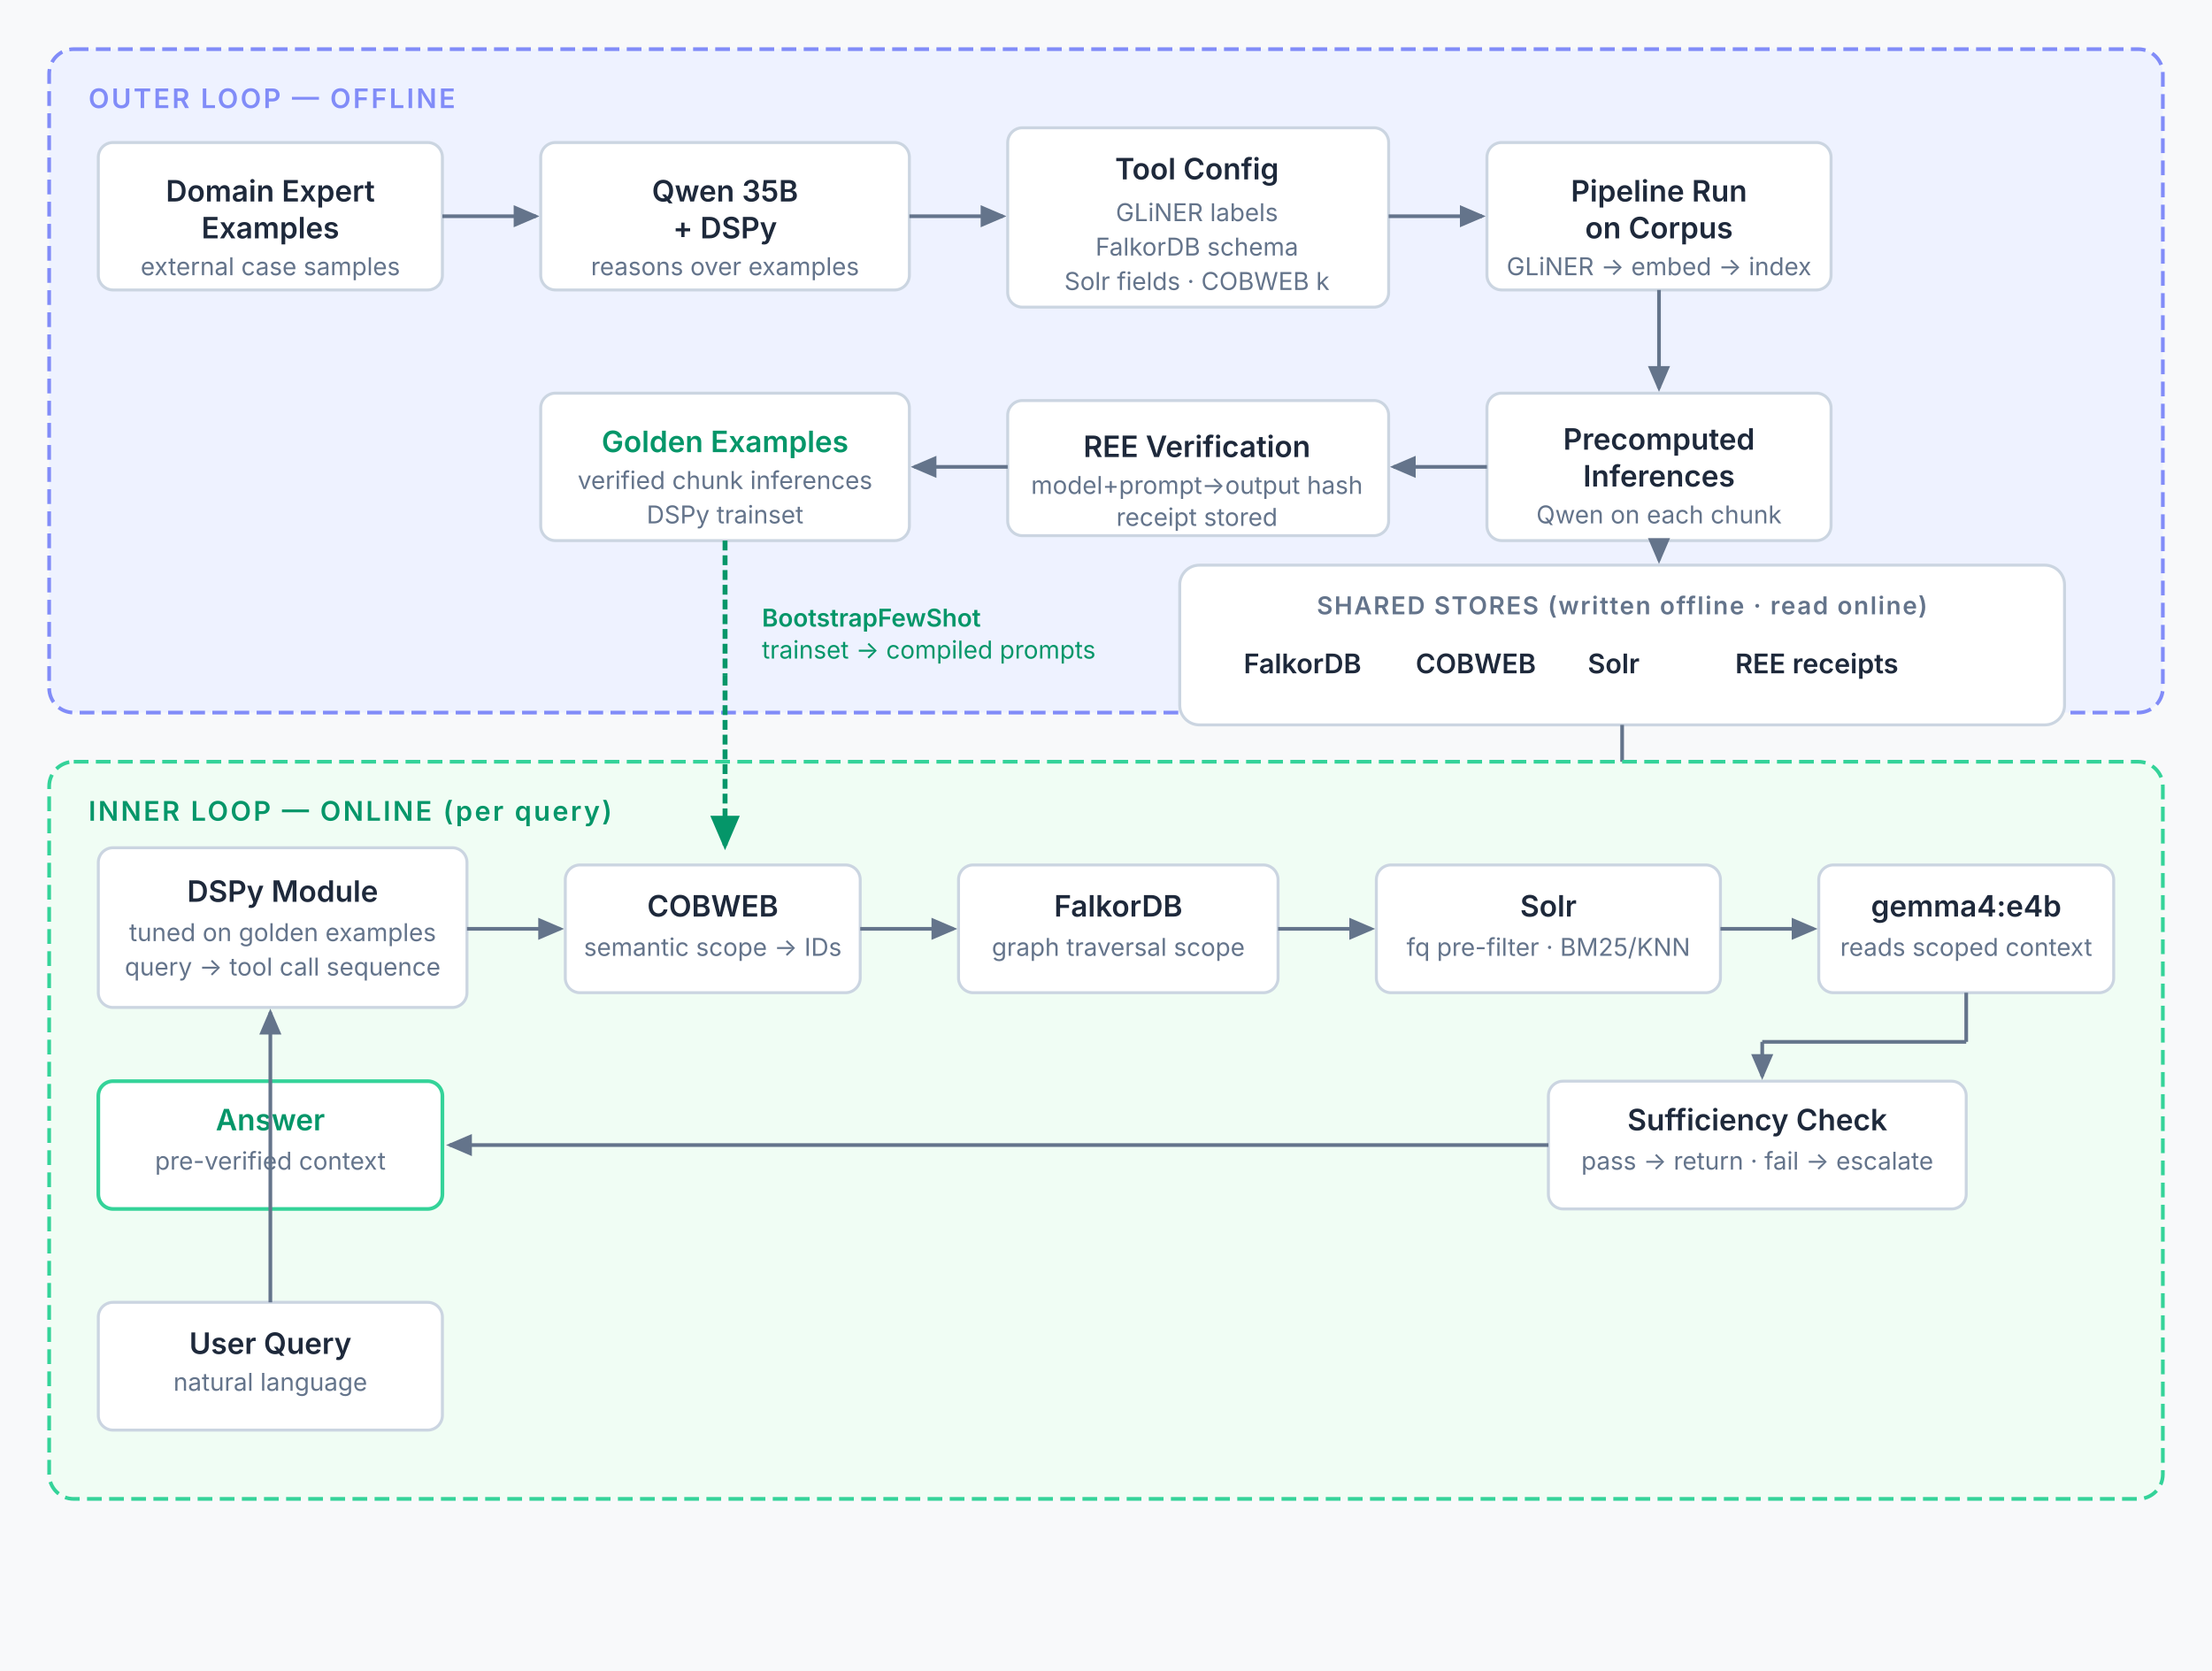
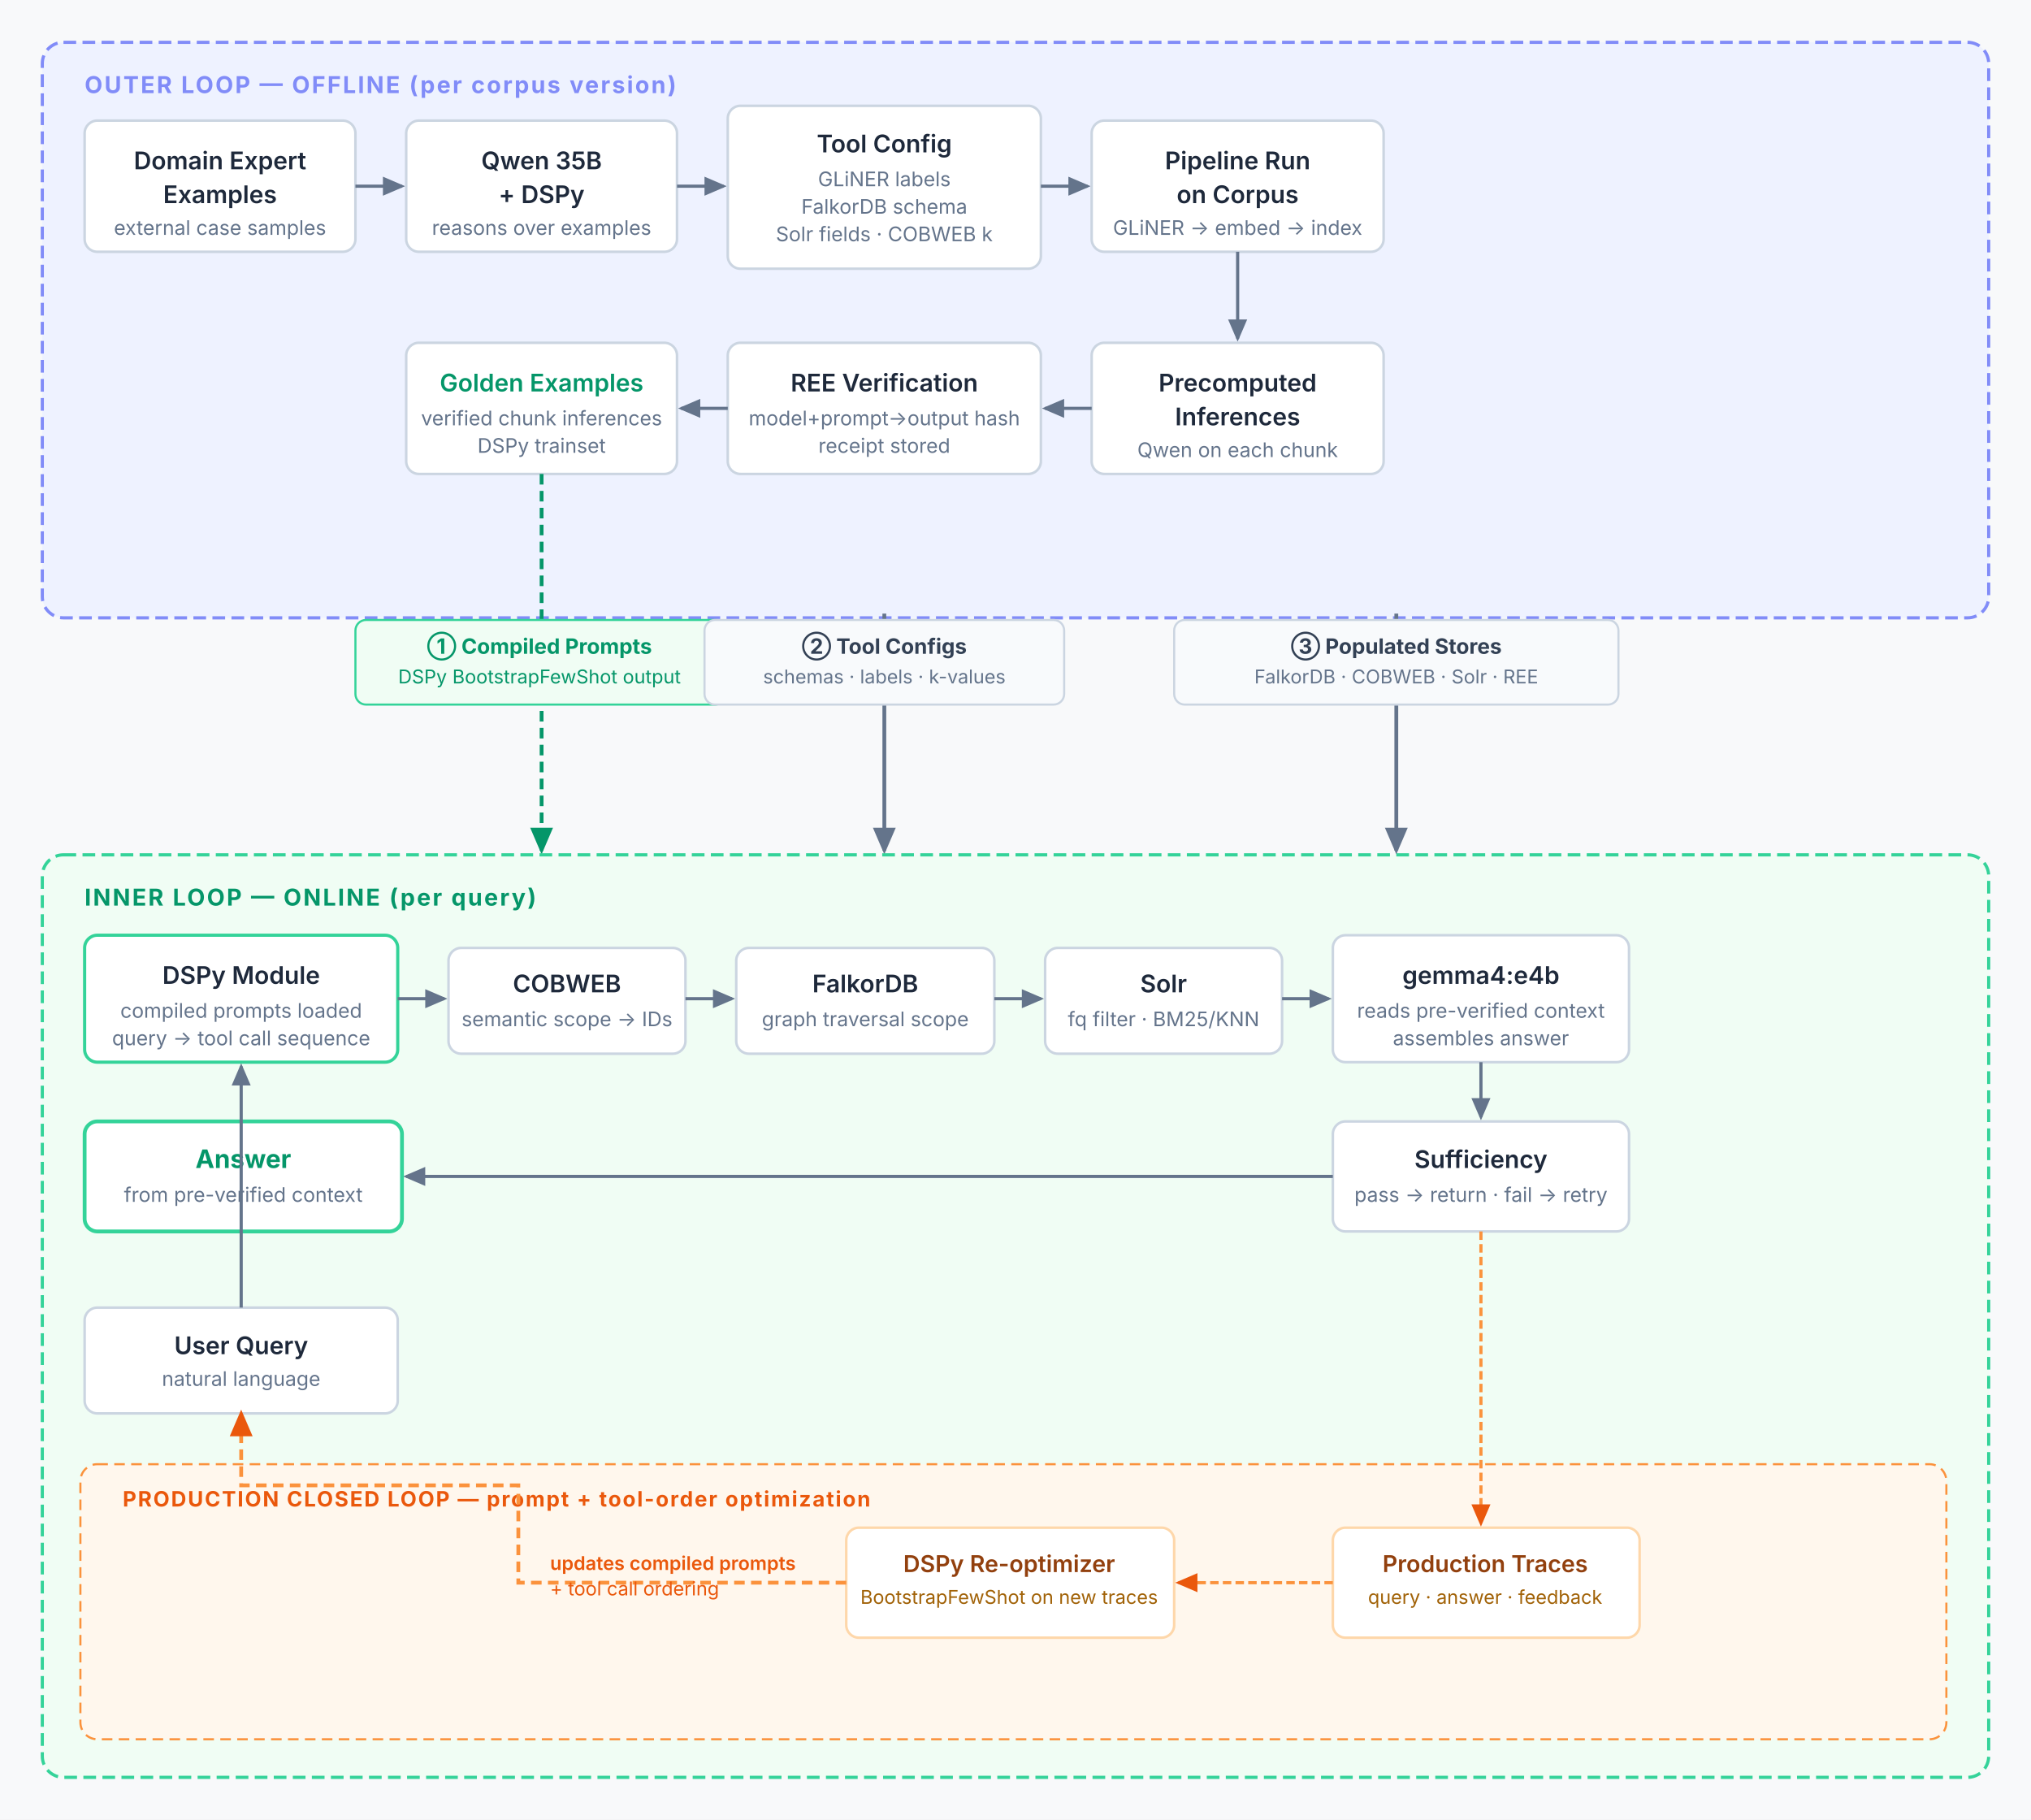
- <svg xmlns="http://www.w3.org/2000/svg" viewBox="0 0 900 680" font-family="system-ui, -apple-system, sans-serif">
-   <rect width="900" height="680" fill="#f8f9fa" rx="0" />
-   <rect x="20" y="20" width="860" height="270" rx="10" fill="#eef2ff" stroke="#818cf8" stroke-width="1.5" stroke-dasharray="6 3" />
-   <text x="36" y="44" font-size="11" fill="#818cf8" font-weight="600" letter-spacing="0.08em">OUTER LOOP — OFFLINE</text>
-   <rect x="40" y="58" width="140" height="60" rx="6" fill="#fff" stroke="#cbd5e1" stroke-width="1.2" />
-   <text x="110" y="82" text-anchor="middle" font-size="12" font-weight="600" fill="#1e293b">Domain Expert</text>
-   <text x="110" y="97" text-anchor="middle" font-size="12" font-weight="600" fill="#1e293b">Examples</text>
-   <text x="110" y="112" text-anchor="middle" font-size="10" fill="#64748b">external case samples</text>
-   <line x1="180" y1="88" x2="218" y2="88" stroke="#64748b" stroke-width="1.5" marker-end="url(#arr)" />
-   <rect x="220" y="58" width="150" height="60" rx="6" fill="#fff" stroke="#cbd5e1" stroke-width="1.2" />
-   <text x="295" y="82" text-anchor="middle" font-size="12" font-weight="600" fill="#1e293b">Qwen 35B</text>
-   <text x="295" y="97" text-anchor="middle" font-size="12" font-weight="600" fill="#1e293b">+ DSPy</text>
-   <text x="295" y="112" text-anchor="middle" font-size="10" fill="#64748b">reasons over examples</text>
-   <line x1="370" y1="88" x2="408" y2="88" stroke="#64748b" stroke-width="1.5" marker-end="url(#arr)" />
-   <rect x="410" y="52" width="155" height="73" rx="6" fill="#fff" stroke="#cbd5e1" stroke-width="1.2" />
-   <text x="487" y="73" text-anchor="middle" font-size="12" font-weight="600" fill="#1e293b">Tool Config</text>
-   <text x="487" y="90" text-anchor="middle" font-size="10" fill="#64748b">GLiNER labels</text>
-   <text x="487" y="104" text-anchor="middle" font-size="10" fill="#64748b">FalkorDB schema</text>
-   <text x="487" y="118" text-anchor="middle" font-size="10" fill="#64748b">Solr fields · COBWEB k</text>
-   <line x1="565" y1="88" x2="603" y2="88" stroke="#64748b" stroke-width="1.5" marker-end="url(#arr)" />
-   <rect x="605" y="58" width="140" height="60" rx="6" fill="#fff" stroke="#cbd5e1" stroke-width="1.2" />
-   <text x="675" y="82" text-anchor="middle" font-size="12" font-weight="600" fill="#1e293b">Pipeline Run</text>
-   <text x="675" y="97" text-anchor="middle" font-size="12" font-weight="600" fill="#1e293b">on Corpus</text>
-   <text x="675" y="112" text-anchor="middle" font-size="10" fill="#64748b">GLiNER → embed → index</text>
-   <line x1="675" y1="118" x2="675" y2="158" stroke="#64748b" stroke-width="1.5" marker-end="url(#arr)" />
-   <rect x="605" y="160" width="140" height="60" rx="6" fill="#fff" stroke="#cbd5e1" stroke-width="1.2" />
-   <text x="675" y="183" text-anchor="middle" font-size="12" font-weight="600" fill="#1e293b">Precomputed</text>
-   <text x="675" y="198" text-anchor="middle" font-size="12" font-weight="600" fill="#1e293b">Inferences</text>
-   <text x="675" y="213" text-anchor="middle" font-size="10" fill="#64748b">Qwen on each chunk</text>
-   <line x1="605" y1="190" x2="567" y2="190" stroke="#64748b" stroke-width="1.5" marker-end="url(#arr)" />
-   <rect x="410" y="163" width="155" height="55" rx="6" fill="#fff" stroke="#cbd5e1" stroke-width="1.2" />
-   <text x="487" y="186" text-anchor="middle" font-size="12" font-weight="600" fill="#1e293b">REE Verification</text>
-   <text x="487" y="201" text-anchor="middle" font-size="10" fill="#64748b">model+prompt→output hash</text>
-   <text x="487" y="214" text-anchor="middle" font-size="10" fill="#64748b">receipt stored</text>
-   <line x1="410" y1="190" x2="372" y2="190" stroke="#64748b" stroke-width="1.5" marker-end="url(#arr)" />
-   <rect x="220" y="160" width="150" height="60" rx="6" fill="#fff" stroke="#cbd5e1" stroke-width="1.2" />
-   <text x="295" y="184" text-anchor="middle" font-size="12" font-weight="600" fill="#059669">Golden Examples</text>
-   <text x="295" y="199" text-anchor="middle" font-size="10" fill="#64748b">verified chunk inferences</text>
-   <text x="295" y="213" text-anchor="middle" font-size="10" fill="#64748b">DSPy trainset</text>
-   <line x1="295" y1="220" x2="295" y2="275" stroke="#059669" stroke-width="2" stroke-dasharray="4 2" />
-   <text x="310" y="255" font-size="10" fill="#059669" font-weight="600">BootstrapFewShot</text>
-   <text x="310" y="268" font-size="10" fill="#059669">trainset → compiled prompts</text>
-   <rect x="480" y="230" width="360" height="65" rx="8" fill="#fff" stroke="#cbd5e1" stroke-width="1.2" />
-   <text x="660" y="250" text-anchor="middle" font-size="10" fill="#64748b" font-weight="600" letter-spacing="0.06em">SHARED STORES (written offline · read online)</text>
-   <text x="506" y="274" font-size="11" fill="#1e293b" font-weight="600">FalkorDB</text>
-   <text x="576" y="274" font-size="11" fill="#1e293b" font-weight="600">COBWEB</text>
-   <text x="646" y="274" font-size="11" fill="#1e293b" font-weight="600">Solr</text>
-   <text x="706" y="274" font-size="11" fill="#1e293b" font-weight="600">REE receipts</text>
-   <line x1="675" y1="220" x2="675" y2="228" stroke="#64748b" stroke-width="1.5" marker-end="url(#arr)" />
-   <line x1="660" y1="295" x2="660" y2="322" stroke="#64748b" stroke-width="1.5" marker-end="url(#arr)" />
-   <rect x="20" y="310" width="860" height="300" rx="10" fill="#f0fdf4" stroke="#34d399" stroke-width="1.5" stroke-dasharray="6 3" />
-   <text x="36" y="334" font-size="11" fill="#059669" font-weight="600" letter-spacing="0.08em">INNER LOOP — ONLINE (per query)</text>
-   <rect x="40" y="345" width="150" height="65" rx="6" fill="#fff" stroke="#cbd5e1" stroke-width="1.2" />
-   <text x="115" y="367" text-anchor="middle" font-size="12" font-weight="600" fill="#1e293b">DSPy Module</text>
-   <text x="115" y="383" text-anchor="middle" font-size="10" fill="#64748b">tuned on golden examples</text>
-   <text x="115" y="397" text-anchor="middle" font-size="10" fill="#64748b">query → tool call sequence</text>
-   <line x1="190" y1="378" x2="228" y2="378" stroke="#64748b" stroke-width="1.5" marker-end="url(#arr)" />
-   <rect x="230" y="352" width="120" height="52" rx="6" fill="#fff" stroke="#cbd5e1" stroke-width="1.2" />
-   <text x="290" y="373" text-anchor="middle" font-size="12" font-weight="600" fill="#1e293b">COBWEB</text>
-   <text x="290" y="389" text-anchor="middle" font-size="10" fill="#64748b">semantic scope → IDs</text>
-   <line x1="350" y1="378" x2="388" y2="378" stroke="#64748b" stroke-width="1.5" marker-end="url(#arr)" />
-   <rect x="390" y="352" width="130" height="52" rx="6" fill="#fff" stroke="#cbd5e1" stroke-width="1.2" />
-   <text x="455" y="373" text-anchor="middle" font-size="12" font-weight="600" fill="#1e293b">FalkorDB</text>
-   <text x="455" y="389" text-anchor="middle" font-size="10" fill="#64748b">graph traversal scope</text>
-   <line x1="520" y1="378" x2="558" y2="378" stroke="#64748b" stroke-width="1.5" marker-end="url(#arr)" />
-   <rect x="560" y="352" width="140" height="52" rx="6" fill="#fff" stroke="#cbd5e1" stroke-width="1.2" />
-   <text x="630" y="373" text-anchor="middle" font-size="12" font-weight="600" fill="#1e293b">Solr</text>
-   <text x="630" y="389" text-anchor="middle" font-size="10" fill="#64748b">fq pre-filter · BM25/KNN</text>
-   <line x1="700" y1="378" x2="738" y2="378" stroke="#64748b" stroke-width="1.5" marker-end="url(#arr)" />
-   <rect x="740" y="352" width="120" height="52" rx="6" fill="#fff" stroke="#cbd5e1" stroke-width="1.2" />
-   <text x="800" y="373" text-anchor="middle" font-size="12" font-weight="600" fill="#1e293b">gemma4:e4b</text>
-   <text x="800" y="389" text-anchor="middle" font-size="10" fill="#64748b">reads scoped context</text>
-   <rect x="630" y="440" width="170" height="52" rx="6" fill="#fff" stroke="#cbd5e1" stroke-width="1.2" />
-   <text x="715" y="460" text-anchor="middle" font-size="12" font-weight="600" fill="#1e293b">Sufficiency Check</text>
-   <text x="715" y="476" text-anchor="middle" font-size="10" fill="#64748b">pass → return · fail → escalate</text>
-   <line x1="800" y1="404" x2="800" y2="424" stroke="#64748b" stroke-width="1.5" />
-   <line x1="800" y1="424" x2="717" y2="424" stroke="#64748b" stroke-width="1.5" />
-   <line x1="717" y1="424" x2="717" y2="438" stroke="#64748b" stroke-width="1.5" marker-end="url(#arr)" />
-   <rect x="40" y="440" width="140" height="52" rx="6" fill="#fff" stroke="#34d399" stroke-width="1.5" />
-   <text x="110" y="460" text-anchor="middle" font-size="12" font-weight="600" fill="#059669">Answer</text>
-   <text x="110" y="476" text-anchor="middle" font-size="10" fill="#64748b">pre-verified context</text>
-   <rect x="40" y="530" width="140" height="52" rx="6" fill="#fff" stroke="#cbd5e1" stroke-width="1.2" />
-   <text x="110" y="551" text-anchor="middle" font-size="12" font-weight="600" fill="#1e293b">User Query</text>
-   <text x="110" y="566" text-anchor="middle" font-size="10" fill="#64748b">natural language</text>
-   <line x1="110" y1="530" x2="110" y2="412" stroke="#64748b" stroke-width="1.5" marker-end="url(#arr)" />
-   <line x1="630" y1="466" x2="183" y2="466" stroke="#64748b" stroke-width="1.5" marker-end="url(#arr)" />
-   <line x1="295" y1="275" x2="295" y2="344" stroke="#059669" stroke-width="2" stroke-dasharray="4 2" marker-end="url(#arr-green)" />
+ <svg xmlns="http://www.w3.org/2000/svg" viewBox="0 0 960 860" font-family="system-ui, -apple-system, sans-serif">
+   <rect width="960" height="860" fill="#f8f9fa" />
+   <rect x="20" y="20" width="920" height="272" rx="10" fill="#eef2ff" stroke="#818cf8" stroke-width="1.5" stroke-dasharray="6 3" />
+   <text x="40" y="44" font-size="11" fill="#818cf8" font-weight="700" letter-spacing="0.08em">OUTER LOOP — OFFLINE (per corpus version)</text>
+   <rect x="40" y="57" width="128" height="62" rx="6" fill="#fff" stroke="#cbd5e1" stroke-width="1.2" />
+   <text x="104" y="80" text-anchor="middle" font-size="11.5" font-weight="600" fill="#1e293b">Domain Expert</text>
+   <text x="104" y="96" text-anchor="middle" font-size="11.5" font-weight="600" fill="#1e293b">Examples</text>
+   <text x="104" y="111" text-anchor="middle" font-size="9.5" fill="#64748b">external case samples</text>
+   <line x1="168" y1="88" x2="190" y2="88" stroke="#64748b" stroke-width="1.5" marker-end="url(#a)" />
+   <rect x="192" y="57" width="128" height="62" rx="6" fill="#fff" stroke="#cbd5e1" stroke-width="1.2" />
+   <text x="256" y="80" text-anchor="middle" font-size="11.5" font-weight="600" fill="#1e293b">Qwen 35B</text>
+   <text x="256" y="96" text-anchor="middle" font-size="11.5" font-weight="600" fill="#1e293b">+ DSPy</text>
+   <text x="256" y="111" text-anchor="middle" font-size="9.5" fill="#64748b">reasons over examples</text>
+   <line x1="320" y1="88" x2="342" y2="88" stroke="#64748b" stroke-width="1.5" marker-end="url(#a)" />
+   <rect x="344" y="50" width="148" height="77" rx="6" fill="#fff" stroke="#cbd5e1" stroke-width="1.2" />
+   <text x="418" y="72" text-anchor="middle" font-size="11.5" font-weight="600" fill="#1e293b">Tool Config</text>
+   <text x="418" y="88" text-anchor="middle" font-size="9.5" fill="#64748b">GLiNER labels</text>
+   <text x="418" y="101" text-anchor="middle" font-size="9.5" fill="#64748b">FalkorDB schema</text>
+   <text x="418" y="114" text-anchor="middle" font-size="9.5" fill="#64748b">Solr fields · COBWEB k</text>
+   <line x1="492" y1="88" x2="514" y2="88" stroke="#64748b" stroke-width="1.5" marker-end="url(#a)" />
+   <rect x="516" y="57" width="138" height="62" rx="6" fill="#fff" stroke="#cbd5e1" stroke-width="1.2" />
+   <text x="585" y="80" text-anchor="middle" font-size="11.5" font-weight="600" fill="#1e293b">Pipeline Run</text>
+   <text x="585" y="96" text-anchor="middle" font-size="11.5" font-weight="600" fill="#1e293b">on Corpus</text>
+   <text x="585" y="111" text-anchor="middle" font-size="9.5" fill="#64748b">GLiNER → embed → index</text>
+   <line x1="585" y1="119" x2="585" y2="160" stroke="#64748b" stroke-width="1.5" marker-end="url(#a)" />
+   <rect x="516" y="162" width="138" height="62" rx="6" fill="#fff" stroke="#cbd5e1" stroke-width="1.2" />
+   <text x="585" y="185" text-anchor="middle" font-size="11.5" font-weight="600" fill="#1e293b">Precomputed</text>
+   <text x="585" y="201" text-anchor="middle" font-size="11.5" font-weight="600" fill="#1e293b">Inferences</text>
+   <text x="585" y="216" text-anchor="middle" font-size="9.5" fill="#64748b">Qwen on each chunk</text>
+   <line x1="516" y1="193" x2="494" y2="193" stroke="#64748b" stroke-width="1.5" marker-end="url(#a)" />
+   <rect x="344" y="162" width="148" height="62" rx="6" fill="#fff" stroke="#cbd5e1" stroke-width="1.2" />
+   <text x="418" y="185" text-anchor="middle" font-size="11.5" font-weight="600" fill="#1e293b">REE Verification</text>
+   <text x="418" y="201" text-anchor="middle" font-size="9.5" fill="#64748b">model+prompt→output hash</text>
+   <text x="418" y="214" text-anchor="middle" font-size="9.5" fill="#64748b">receipt stored</text>
+   <line x1="344" y1="193" x2="322" y2="193" stroke="#64748b" stroke-width="1.5" marker-end="url(#a)" />
+   <rect x="192" y="162" width="128" height="62" rx="6" fill="#fff" stroke="#cbd5e1" stroke-width="1.2" />
+   <text x="256" y="185" text-anchor="middle" font-size="11.5" font-weight="600" fill="#059669">Golden Examples</text>
+   <text x="256" y="201" text-anchor="middle" font-size="9.5" fill="#64748b">verified chunk inferences</text>
+   <text x="256" y="214" text-anchor="middle" font-size="9.5" fill="#64748b">DSPy trainset</text>
+   <line x1="256" y1="224" x2="256" y2="402" stroke="#059669" stroke-width="1.8" stroke-dasharray="5 3" marker-end="url(#ag)" />
+   <rect x="168" y="293" width="175" height="40" rx="5" fill="#f0fdf4" stroke="#34d399" stroke-width="1" />
+   <text x="255" y="309" text-anchor="middle" font-size="10" font-weight="700" fill="#059669">① Compiled Prompts</text>
+   <text x="255" y="323" text-anchor="middle" font-size="9" fill="#059669">DSPy BootstrapFewShot output</text>
+   <line x1="418" y1="290" x2="418" y2="402" stroke="#64748b" stroke-width="1.8" marker-end="url(#a)" />
+   <rect x="333" y="293" width="170" height="40" rx="5" fill="#f8fafc" stroke="#cbd5e1" stroke-width="1" />
+   <text x="418" y="309" text-anchor="middle" font-size="10" font-weight="700" fill="#334155">② Tool Configs</text>
+   <text x="418" y="323" text-anchor="middle" font-size="9" fill="#64748b">schemas · labels · k-values</text>
+   <line x1="660" y1="290" x2="660" y2="402" stroke="#64748b" stroke-width="1.8" marker-end="url(#a)" />
+   <rect x="555" y="293" width="210" height="40" rx="5" fill="#f8fafc" stroke="#cbd5e1" stroke-width="1" />
+   <text x="660" y="309" text-anchor="middle" font-size="10" font-weight="700" fill="#334155">③ Populated Stores</text>
+   <text x="660" y="323" text-anchor="middle" font-size="9" fill="#64748b">FalkorDB · COBWEB · Solr · REE</text>
+   <rect x="20" y="404" width="920" height="436" rx="10" fill="#f0fdf4" stroke="#34d399" stroke-width="1.5" stroke-dasharray="6 3" />
+   <text x="40" y="428" font-size="11" fill="#059669" font-weight="700" letter-spacing="0.08em">INNER LOOP — ONLINE (per query)</text>
+   <rect x="40" y="442" width="148" height="60" rx="6" fill="#fff" stroke="#34d399" stroke-width="1.5" />
+   <text x="114" y="465" text-anchor="middle" font-size="11.5" font-weight="600" fill="#1e293b">DSPy Module</text>
+   <text x="114" y="481" text-anchor="middle" font-size="9.5" fill="#64748b">compiled prompts loaded</text>
+   <text x="114" y="494" text-anchor="middle" font-size="9.5" fill="#64748b">query → tool call sequence</text>
+   <line x1="188" y1="472" x2="210" y2="472" stroke="#64748b" stroke-width="1.5" marker-end="url(#a)" />
+   <rect x="212" y="448" width="112" height="50" rx="6" fill="#fff" stroke="#cbd5e1" stroke-width="1.2" />
+   <text x="268" y="469" text-anchor="middle" font-size="11.5" font-weight="600" fill="#1e293b">COBWEB</text>
+   <text x="268" y="485" text-anchor="middle" font-size="9.5" fill="#64748b">semantic scope → IDs</text>
+   <line x1="324" y1="472" x2="346" y2="472" stroke="#64748b" stroke-width="1.5" marker-end="url(#a)" />
+   <rect x="348" y="448" width="122" height="50" rx="6" fill="#fff" stroke="#cbd5e1" stroke-width="1.2" />
+   <text x="409" y="469" text-anchor="middle" font-size="11.5" font-weight="600" fill="#1e293b">FalkorDB</text>
+   <text x="409" y="485" text-anchor="middle" font-size="9.5" fill="#64748b">graph traversal scope</text>
+   <line x1="470" y1="472" x2="492" y2="472" stroke="#64748b" stroke-width="1.5" marker-end="url(#a)" />
+   <rect x="494" y="448" width="112" height="50" rx="6" fill="#fff" stroke="#cbd5e1" stroke-width="1.2" />
+   <text x="550" y="469" text-anchor="middle" font-size="11.5" font-weight="600" fill="#1e293b">Solr</text>
+   <text x="550" y="485" text-anchor="middle" font-size="9.5" fill="#64748b">fq filter · BM25/KNN</text>
+   <line x1="606" y1="472" x2="628" y2="472" stroke="#64748b" stroke-width="1.5" marker-end="url(#a)" />
+   <rect x="630" y="442" width="140" height="60" rx="6" fill="#fff" stroke="#cbd5e1" stroke-width="1.2" />
+   <text x="700" y="465" text-anchor="middle" font-size="11.5" font-weight="600" fill="#1e293b">gemma4:e4b</text>
+   <text x="700" y="481" text-anchor="middle" font-size="9.5" fill="#64748b">reads pre-verified context</text>
+   <text x="700" y="494" text-anchor="middle" font-size="9.5" fill="#64748b">assembles answer</text>
+   <line x1="700" y1="502" x2="700" y2="528" stroke="#64748b" stroke-width="1.5" marker-end="url(#a)" />
+   <rect x="630" y="530" width="140" height="52" rx="6" fill="#fff" stroke="#cbd5e1" stroke-width="1.2" />
+   <text x="700" y="552" text-anchor="middle" font-size="11.5" font-weight="600" fill="#1e293b">Sufficiency</text>
+   <text x="700" y="568" text-anchor="middle" font-size="9.5" fill="#64748b">pass → return · fail → retry</text>
+   <line x1="630" y1="556" x2="192" y2="556" stroke="#64748b" stroke-width="1.5" marker-end="url(#a)" />
+   <rect x="40" y="530" width="150" height="52" rx="6" fill="#fff" stroke="#34d399" stroke-width="1.8" />
+   <text x="115" y="552" text-anchor="middle" font-size="12" font-weight="700" fill="#059669">Answer</text>
+   <text x="115" y="568" text-anchor="middle" font-size="9.5" fill="#64748b">from pre-verified context</text>
+   <rect x="40" y="618" width="148" height="50" rx="6" fill="#fff" stroke="#cbd5e1" stroke-width="1.2" />
+   <text x="114" y="640" text-anchor="middle" font-size="11.5" font-weight="600" fill="#1e293b">User Query</text>
+   <text x="114" y="655" text-anchor="middle" font-size="9.5" fill="#64748b">natural language</text>
+   <line x1="114" y1="618" x2="114" y2="504" stroke="#64748b" stroke-width="1.5" marker-end="url(#a)" />
+   <rect x="38" y="692" width="882" height="130" rx="8" fill="#fff7ed" stroke="#fb923c" stroke-width="1" stroke-dasharray="5 3" />
+   <text x="58" y="712" font-size="10" font-weight="700" fill="#ea580c" letter-spacing="0.07em">PRODUCTION CLOSED LOOP — prompt + tool-order optimization</text>
+   <rect x="630" y="722" width="145" height="52" rx="6" fill="#fff" stroke="#fed7aa" stroke-width="1.2" />
+   <text x="702" y="743" text-anchor="middle" font-size="11" font-weight="600" fill="#92400e">Production Traces</text>
+   <text x="702" y="758" text-anchor="middle" font-size="9" fill="#a16207">query · answer · feedback</text>
+   <line x1="700" y1="582" x2="700" y2="720" stroke="#fb923c" stroke-width="1.5" stroke-dasharray="4 2" marker-end="url(#ao)" />
+   <rect x="400" y="722" width="155" height="52" rx="6" fill="#fff" stroke="#fed7aa" stroke-width="1.2" />
+   <text x="477" y="743" text-anchor="middle" font-size="11" font-weight="600" fill="#92400e">DSPy Re-optimizer</text>
+   <text x="477" y="758" text-anchor="middle" font-size="9" fill="#a16207">BootstrapFewShot on new traces</text>
+   <line x1="630" y1="748" x2="557" y2="748" stroke="#fb923c" stroke-width="1.5" stroke-dasharray="4 2" marker-end="url(#ao)" />
+   <polyline points="400,748 245,748 245,702 114,702 114,668" fill="none" stroke="#fb923c" stroke-width="1.8" stroke-dasharray="5 3" marker-end="url(#ao)" />
+   <text x="260" y="742" font-size="9" fill="#ea580c" font-weight="600">updates compiled prompts</text>
+   <text x="260" y="754" font-size="9" fill="#ea580c">+ tool call ordering</text>
  <defs>
-     <marker id="arr" markerWidth="8" markerHeight="8" refX="6" refY="3" orient="auto">
+     <marker id="a" markerWidth="8" markerHeight="8" refX="6" refY="3" orient="auto">
      <path d="M0,0 L0,6 L7,3 z" fill="#64748b" />
    </marker>
-     <marker id="arr-green" markerWidth="8" markerHeight="8" refX="6" refY="3" orient="auto">
+     <marker id="ag" markerWidth="8" markerHeight="8" refX="6" refY="3" orient="auto">
      <path d="M0,0 L0,6 L7,3 z" fill="#059669" />
+     </marker>
+     <marker id="ao" markerWidth="8" markerHeight="8" refX="6" refY="3" orient="auto">
+       <path d="M0,0 L0,6 L7,3 z" fill="#ea580c" />
    </marker>
  </defs>
</svg>
